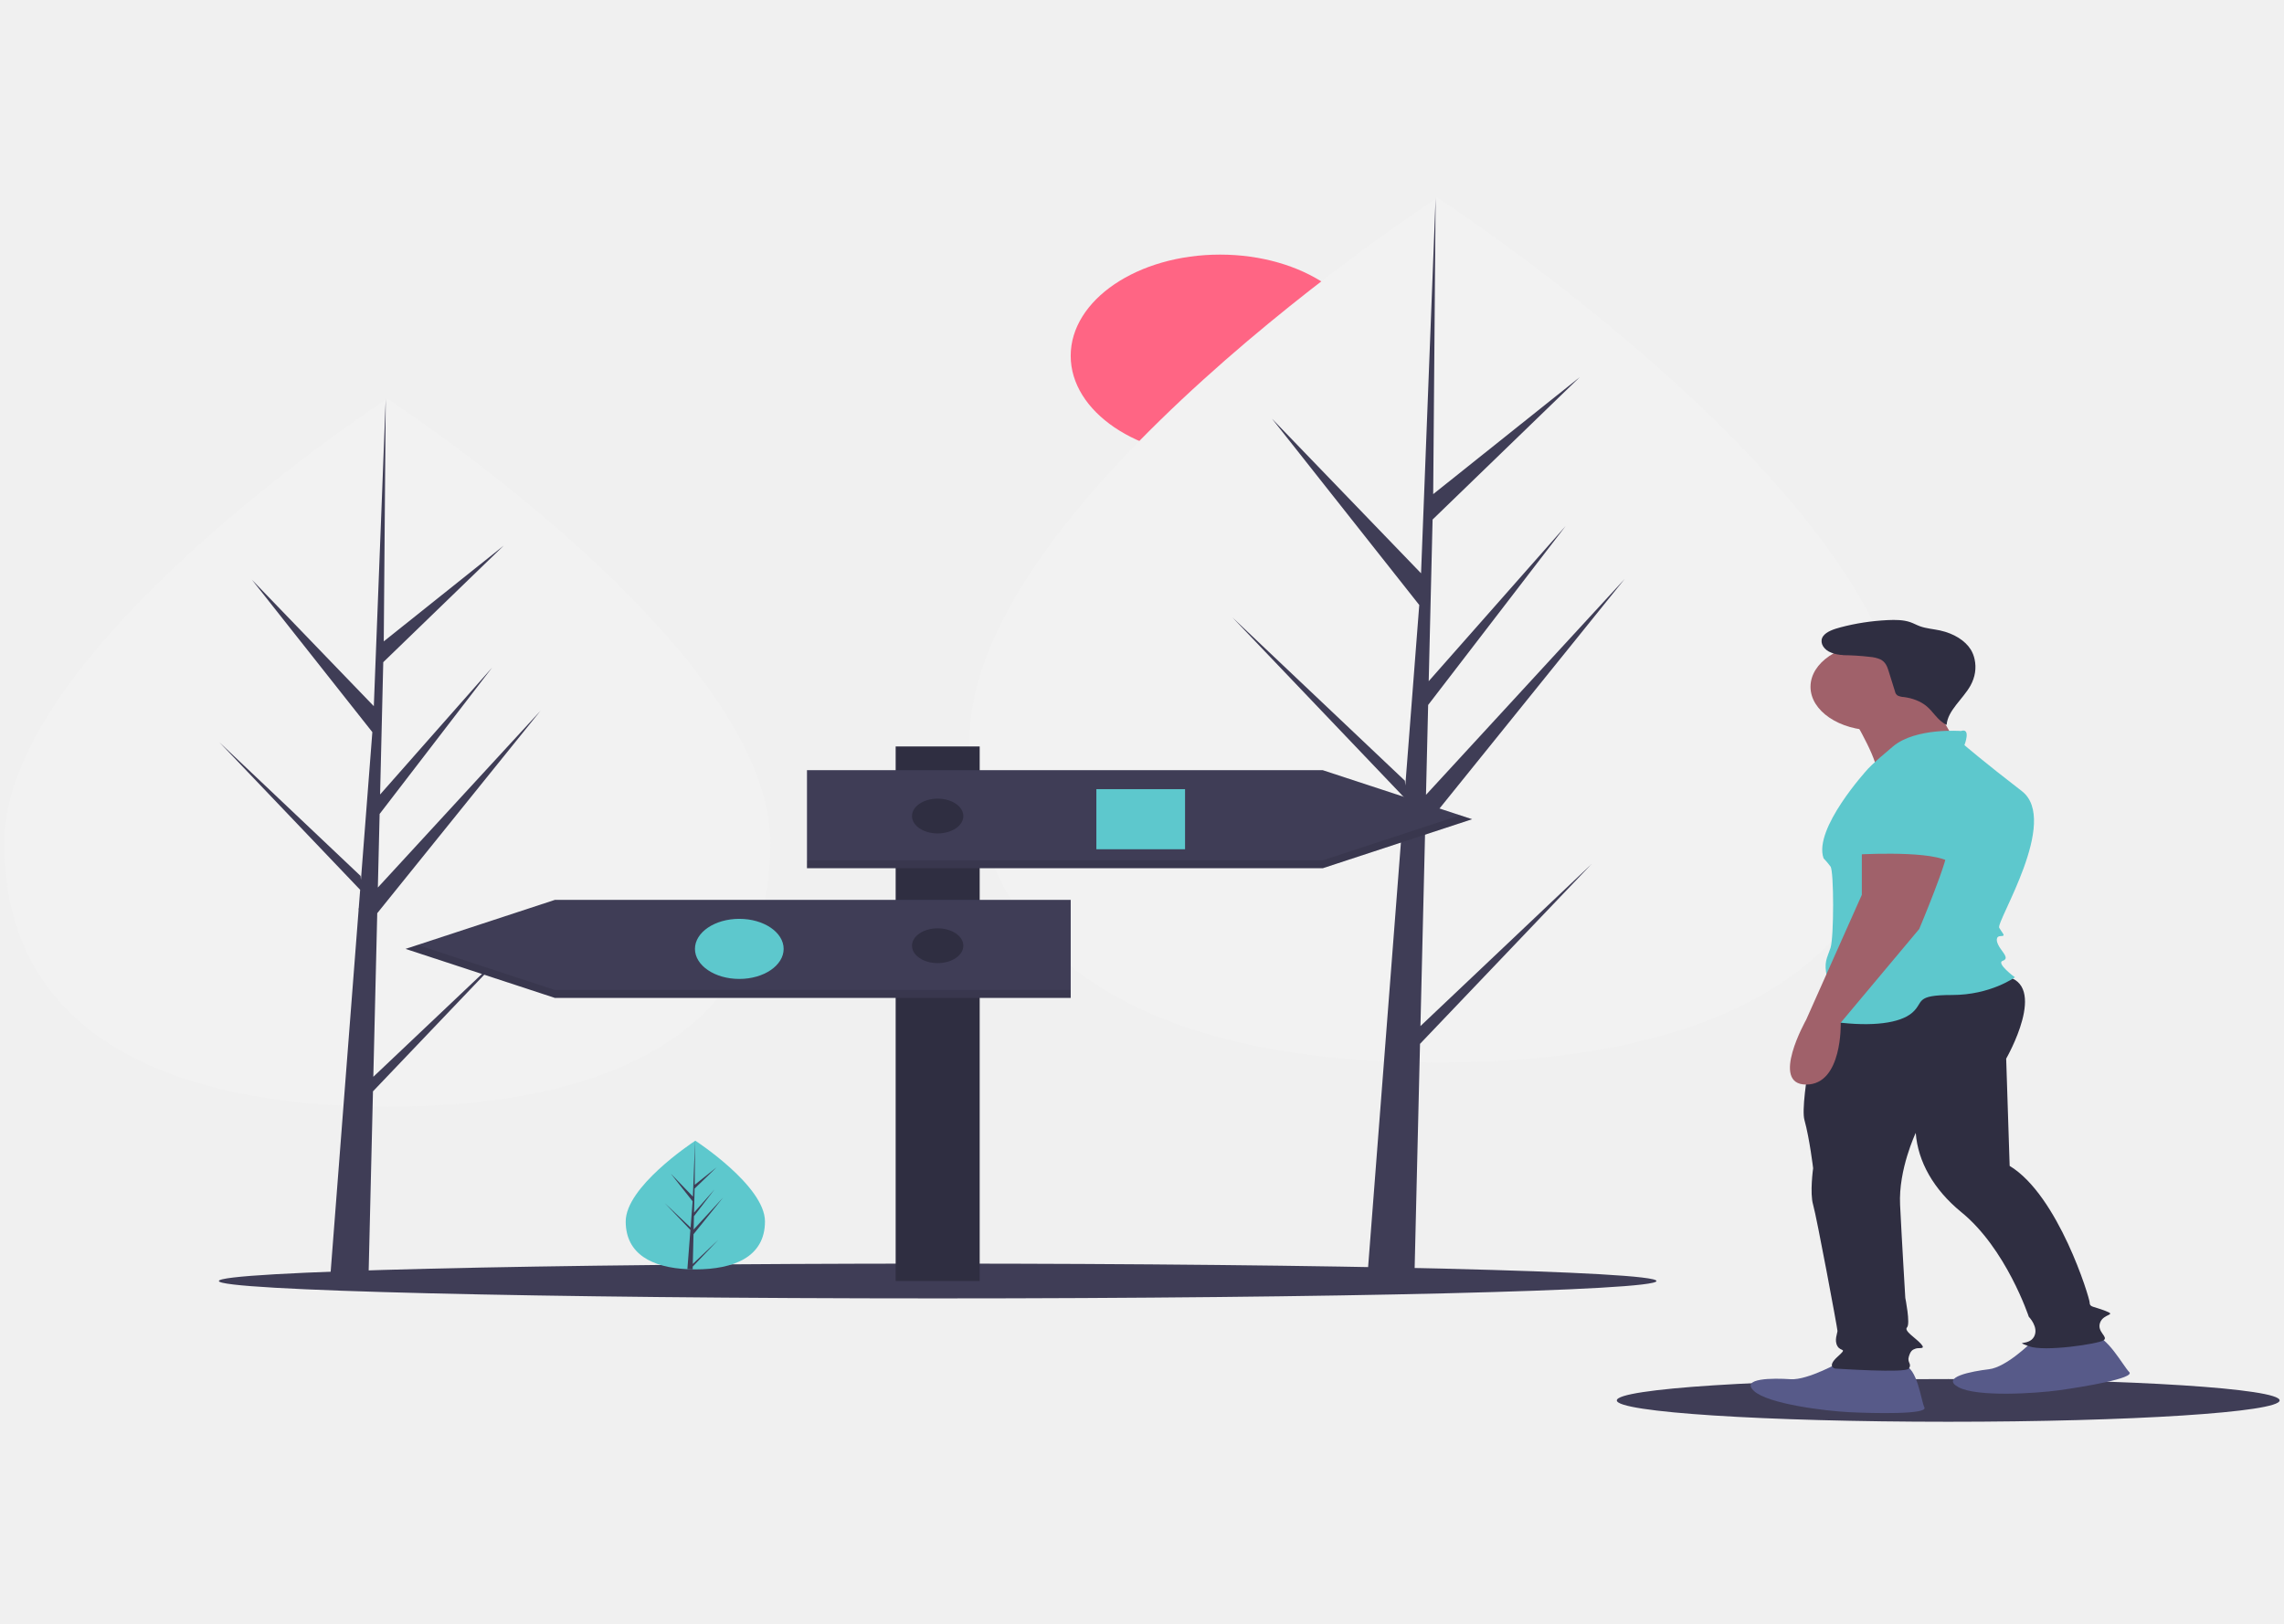
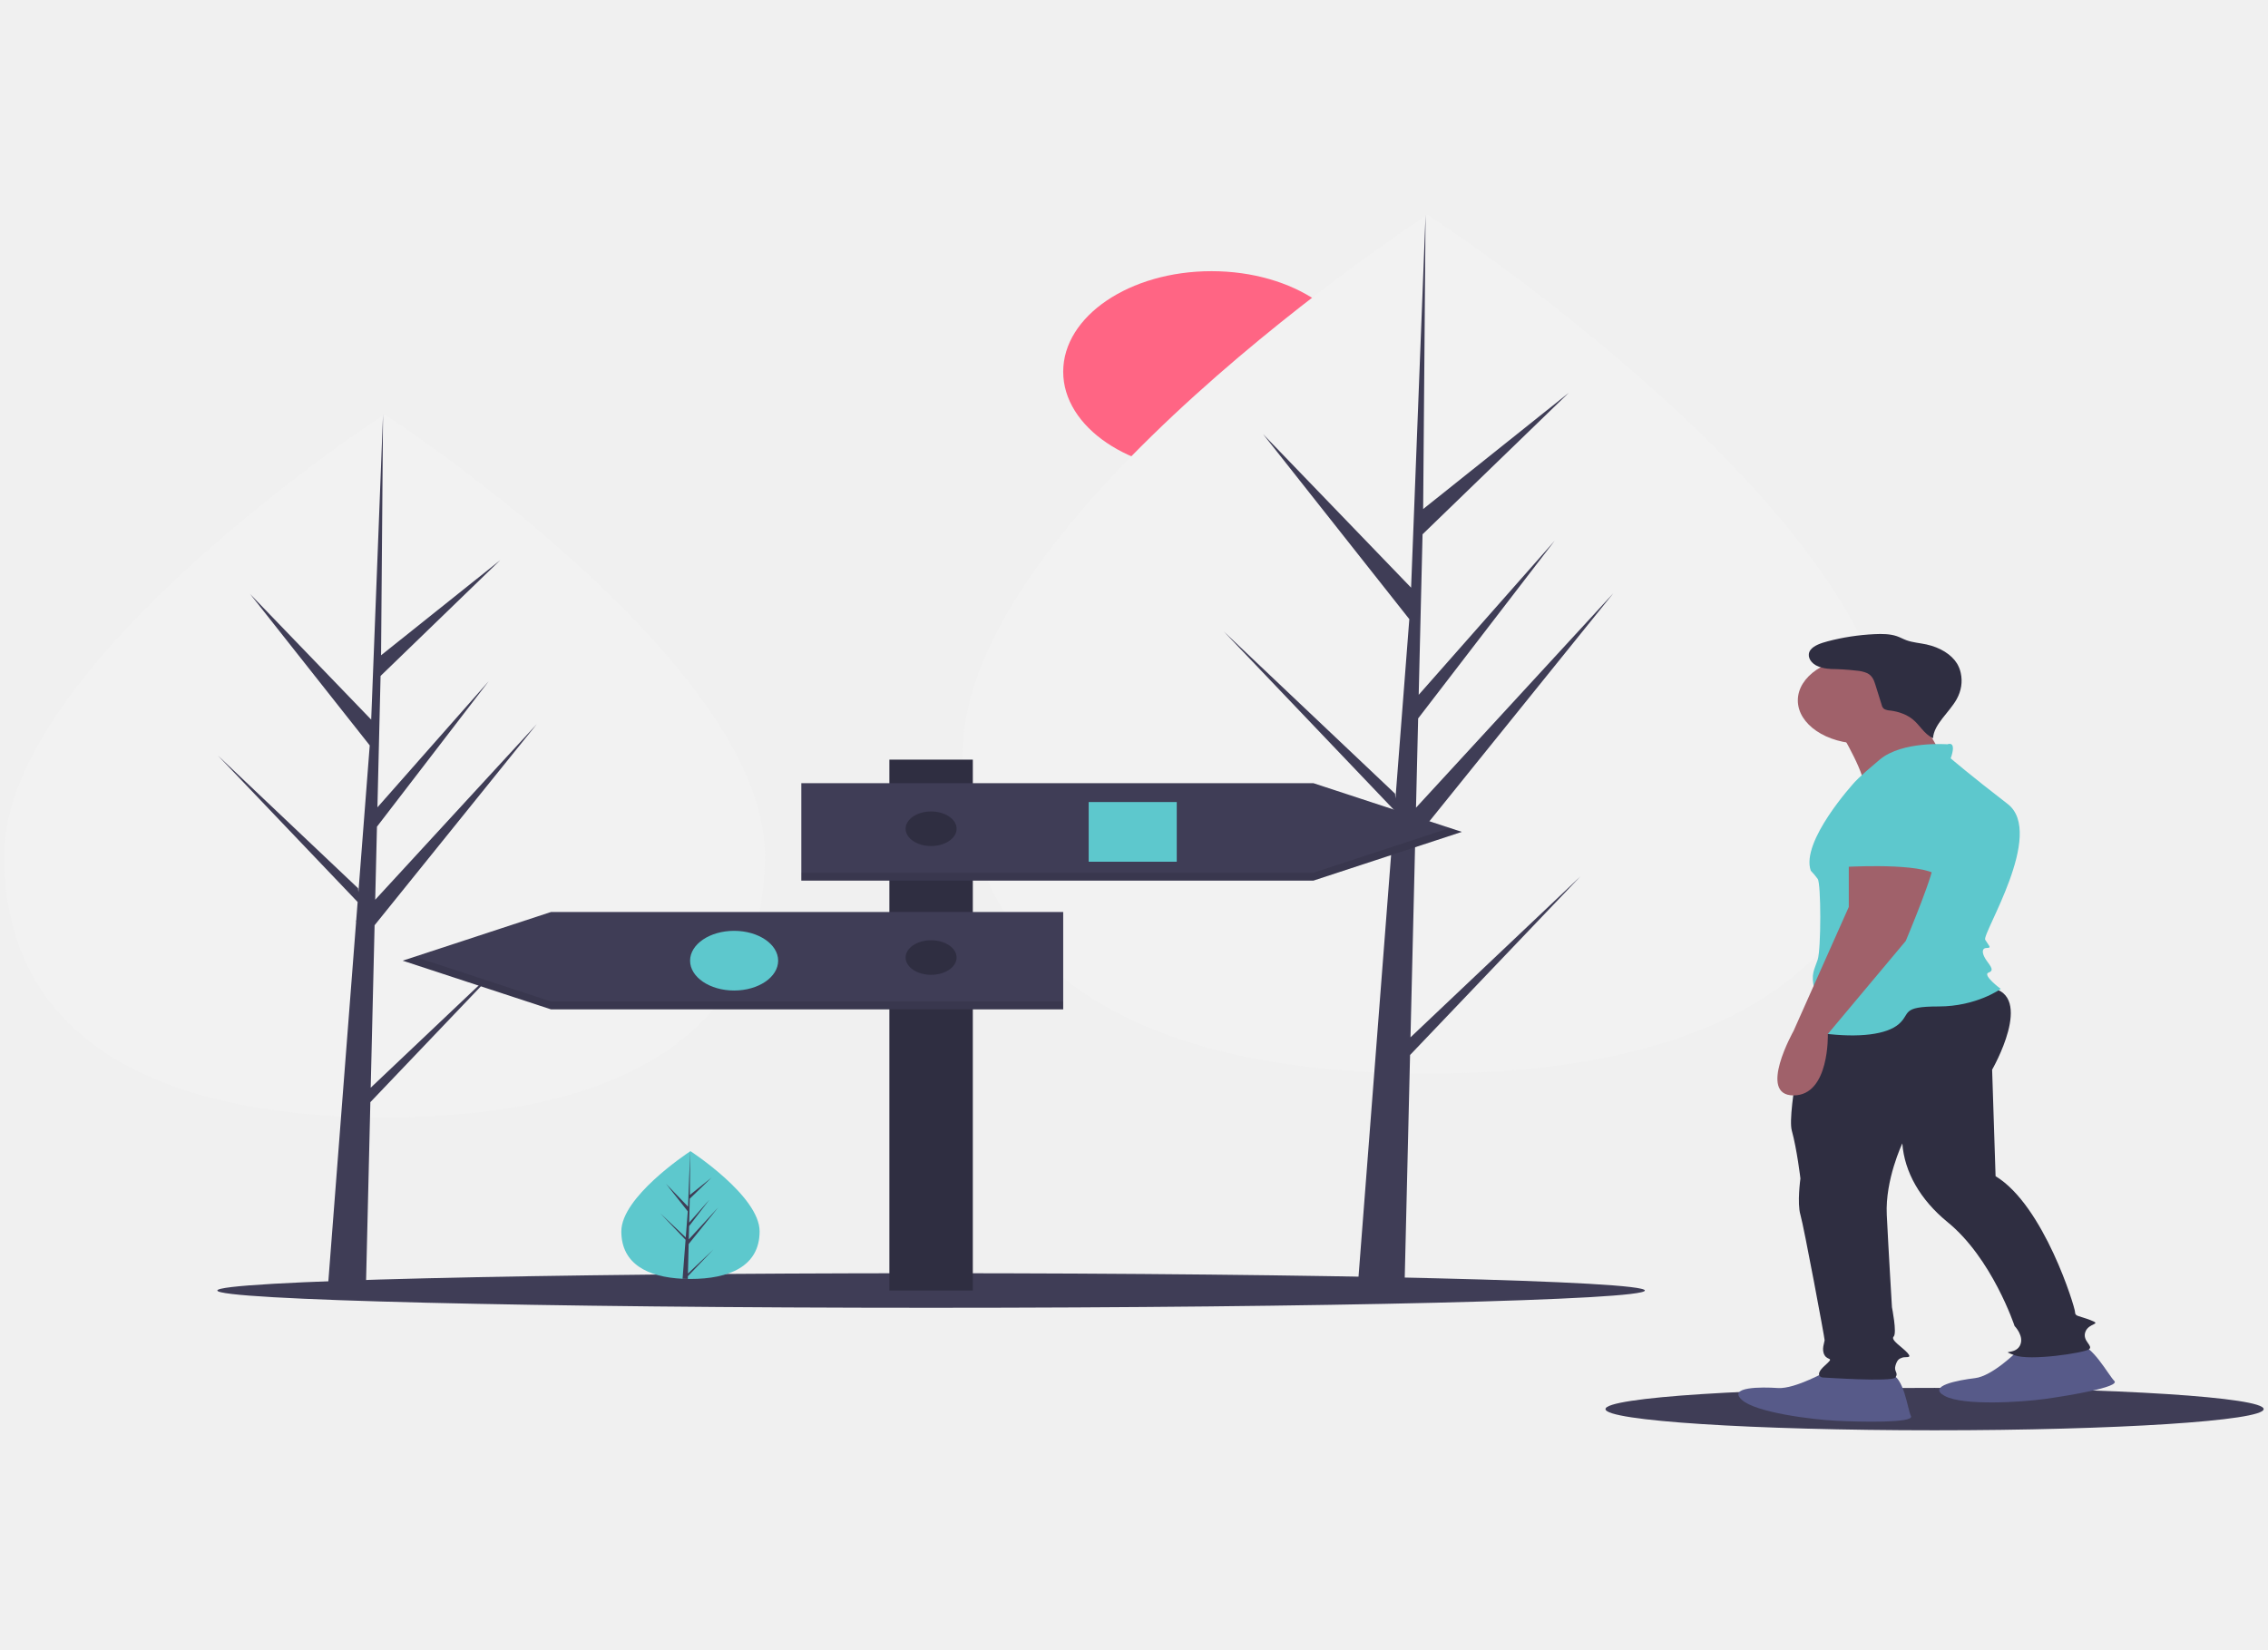
- <svg xmlns="http://www.w3.org/2000/svg" width="1125" height="800" viewBox="0 0 268 145" fill="none">
+ <svg xmlns="http://www.w3.org/2000/svg" width="1100" height="800" viewBox="0 0 268 145" fill="none">
  <g clip-path="url(#clip0)">
    <path d="M143.16 30.852C152.839 30.852 160.686 25.533 160.686 18.973C160.686 12.412 152.839 7.093 143.16 7.093C133.48 7.093 125.634 12.412 125.634 18.973C125.634 25.533 133.48 30.852 143.16 30.852Z" fill="#FF6584" />
    <path d="M90.389 76.144C90.389 99.088 70.265 107.099 45.442 107.099C20.619 107.099 0.495 99.088 0.495 76.144C0.495 53.2 45.442 24.012 45.442 24.012C45.442 24.012 90.389 53.2 90.389 76.144Z" fill="#F2F2F2" />
    <path d="M43.805 103.59L44.265 84.388L63.422 60.632L44.337 81.376L44.544 72.742L57.747 55.555L44.599 70.457L44.971 54.928L59.109 41.245L45.029 52.486L45.262 24.012L43.801 61.707L43.921 60.152L29.546 45.238L43.69 63.137L42.351 80.48L42.311 80.019L25.74 64.325L42.261 81.645L42.093 83.814L42.063 83.847L42.077 84.025L38.679 128.025H43.219L43.764 105.298L60.244 88.02L43.805 103.59Z" fill="#3F3D56" />
    <path d="M223.583 64.107C223.583 92.137 198.999 101.924 168.672 101.924C138.346 101.924 113.762 92.137 113.762 64.107C113.762 36.077 168.672 0.419 168.672 0.419C168.672 0.419 223.583 36.077 223.583 64.107Z" fill="#F2F2F2" />
    <path d="M166.672 97.637L167.234 74.178L190.639 45.157L167.323 70.498L167.576 59.95L183.706 38.953L167.642 57.159L168.097 38.188L185.37 21.472L168.168 35.205L168.453 0.419L166.667 46.469L166.814 44.569L149.253 26.35L166.533 48.216L164.896 69.403L164.848 68.841L144.603 49.668L164.786 70.828L164.581 73.477L164.545 73.517L164.562 73.735L160.41 127.489H165.957L166.622 99.724L186.756 78.616L166.672 97.637Z" fill="#3F3D56" />
    <path d="M110.024 129.599C156.607 129.599 194.369 128.685 194.369 127.557C194.369 126.43 156.607 125.515 110.024 125.515C63.442 125.515 25.68 126.43 25.68 127.557C25.68 128.685 63.442 129.599 110.024 129.599Z" fill="#3F3D56" />
    <path d="M228.6 144.077C250.076 144.077 267.486 142.955 267.486 141.571C267.486 140.187 250.076 139.065 228.6 139.065C207.123 139.065 189.714 140.187 189.714 141.571C189.714 142.955 207.123 144.077 228.6 144.077Z" fill="#3F3D56" />
    <path d="M114.954 64.819H105.095V127.557H114.954V64.819Z" fill="#2F2E41" />
    <path d="M155.209 79.112H94.689V67.604H155.209L172.735 73.358L155.209 79.112Z" fill="#3F3D56" />
    <path opacity="0.1" d="M155.209 78.184H94.689V79.112H155.209L172.735 73.358L171.322 72.894L155.209 78.184Z" fill="black" />
    <path d="M65.114 94.332H125.634V82.824H65.114L47.588 88.578L65.114 94.332Z" fill="#3F3D56" />
    <path opacity="0.1" d="M49.001 88.114L47.588 88.578L65.114 94.332H125.634V93.404H65.114L49.001 88.114Z" fill="black" />
    <path d="M139.052 69.831H128.646V76.884H139.052V69.831Z" fill="#5DC8CD" />
    <path d="M86.748 92.105C89.621 92.105 91.951 90.526 91.951 88.578C91.951 86.63 89.621 85.051 86.748 85.051C83.874 85.051 81.544 86.63 81.544 88.578C81.544 90.526 83.874 92.105 86.748 92.105Z" fill="#5DC8CD" />
    <path d="M110.024 75.028C111.688 75.028 113.037 74.114 113.037 72.987C113.037 71.859 111.688 70.945 110.024 70.945C108.361 70.945 107.012 71.859 107.012 72.987C107.012 74.114 108.361 75.028 110.024 75.028Z" fill="#2F2E41" />
    <path d="M110.024 90.249C111.688 90.249 113.037 89.335 113.037 88.207C113.037 87.079 111.688 86.165 110.024 86.165C108.361 86.165 107.012 87.079 107.012 88.207C107.012 89.335 108.361 90.249 110.024 90.249Z" fill="#2F2E41" />
    <path d="M89.76 120.566C89.76 124.737 86.102 126.193 81.59 126.193C81.486 126.193 81.381 126.192 81.277 126.19C81.068 126.187 80.861 126.181 80.656 126.171C76.584 125.976 73.42 124.445 73.42 120.566C73.42 116.552 80.988 111.487 81.556 111.112L81.557 111.112C81.579 111.097 81.59 111.09 81.59 111.09C81.59 111.09 89.76 116.396 89.76 120.566Z" fill="#5DC8CD" />
    <path d="M81.292 125.555L84.281 122.725L81.285 125.866L81.277 126.191C81.068 126.187 80.861 126.181 80.656 126.171L80.978 121.999L80.976 121.966L80.981 121.96L81.012 121.566L78.009 118.418L81.021 121.271L81.028 121.354L81.272 118.202L78.701 114.948L81.303 117.648L81.556 111.112L81.557 111.09V111.112L81.515 116.266L84.074 114.223L81.504 116.71L81.437 119.532L83.826 116.824L81.427 119.948L81.389 121.517L84.858 117.747L81.376 122.065L81.292 125.555Z" fill="#3F3D56" />
    <path d="M216.014 137.008C216.014 137.008 212.136 139.221 210.096 139.082C208.055 138.944 204.177 138.944 205.81 140.466C207.443 141.987 214.177 142.817 217.034 142.955C219.891 143.094 226.217 143.232 225.809 142.402C225.401 141.572 224.993 137.699 223.36 137.423C221.728 137.146 216.014 137.008 216.014 137.008Z" fill="#575A89" />
    <path d="M238.268 134.835C238.268 134.835 235.411 137.673 233.39 137.911C231.37 138.15 227.635 138.856 229.811 140.024C231.987 141.192 238.802 140.765 241.609 140.378C244.416 139.991 250.564 138.971 249.842 138.246C249.12 137.521 247.191 133.865 245.509 133.896C243.827 133.927 238.268 134.835 238.268 134.835Z" fill="#575A89" />
    <path d="M213.742 94.246C213.742 94.246 211.116 106.438 211.728 108.651C212.34 110.865 212.749 114.323 212.749 114.323C212.749 114.323 212.34 117.227 212.749 118.611C213.157 119.994 215.606 133.135 215.606 133.411C215.606 133.688 215.197 134.518 215.606 135.209C216.014 135.901 216.83 135.348 215.606 136.454C214.381 137.561 215.197 137.838 215.402 137.838C215.606 137.838 223.564 138.391 223.973 137.838C224.381 137.284 223.769 137.146 223.973 136.454C224.177 135.763 224.381 135.624 224.789 135.486C225.197 135.348 226.013 135.624 225.401 134.933C224.789 134.241 223.36 133.411 223.769 132.996C224.177 132.581 223.564 129.538 223.564 129.538C223.564 129.538 223.156 122.76 222.952 118.611C222.748 114.461 224.789 110.173 224.789 110.173C225.043 113.568 226.904 116.818 230.095 119.441C235.401 123.729 238.054 131.751 238.054 131.751C238.054 131.751 239.278 132.996 238.666 134.103C238.054 135.209 236.217 134.518 238.054 135.209C239.89 135.901 246.217 134.933 246.829 134.518C247.441 134.103 246.013 133.55 246.421 132.443C246.829 131.336 248.461 131.613 247.033 131.06C245.604 130.506 245.196 130.645 245.196 130.091C245.196 129.538 241.523 117.504 235.809 114.046L235.401 101.459C235.401 101.459 240.503 92.606 235.197 91.776C229.891 90.946 213.742 94.246 213.742 94.246Z" fill="#2F2E41" />
    <path d="M217.442 61.483C217.442 61.483 220.911 67.293 220.095 68.123C219.279 68.953 230.095 65.356 230.095 65.356C230.095 65.356 226.626 59.547 226.626 58.855C226.626 58.164 217.442 61.483 217.442 61.483Z" fill="#A0616A" />
    <path d="M219.993 62.936C224.163 62.936 227.544 60.644 227.544 57.818C227.544 54.991 224.163 52.7 219.993 52.7C215.823 52.7 212.442 54.991 212.442 57.818C212.442 60.644 215.823 62.936 219.993 62.936Z" fill="#A0616A" />
    <path d="M230.095 63.005C230.095 63.005 224.789 62.59 222.136 64.803C219.483 67.016 219.075 67.57 219.075 67.57C219.075 67.57 212.749 74.486 213.973 77.944C214.271 78.256 214.544 78.579 214.789 78.912C215.197 79.465 215.197 87.211 214.789 88.456C214.381 89.701 213.973 90.116 214.381 91.914C214.789 93.713 211.116 96.617 215.401 97.171C219.687 97.724 222.952 97.309 224.381 96.064C225.809 94.819 224.585 93.989 229.074 93.989C233.564 93.989 236.421 91.914 236.421 91.914C236.421 91.914 234.176 90.254 234.993 89.978C235.809 89.701 234.993 89.01 234.584 88.318C234.176 87.626 234.176 87.073 234.788 87.073C235.401 87.073 234.993 86.796 234.584 86.105C234.176 85.413 241.727 73.517 237.237 70.059C232.748 66.601 230.503 64.665 230.503 64.665C230.503 64.665 231.319 62.59 230.095 63.005Z" fill="#5DC8CD" />
    <path d="M218.463 76.146V82.232L211.932 96.894C211.932 96.894 207.647 104.502 211.932 104.502C216.218 104.502 215.988 97.24 215.988 97.24L225.197 86.243C225.197 86.243 228.87 77.529 228.462 76.837C228.054 76.146 218.463 76.146 218.463 76.146Z" fill="#A0616A" />
    <path d="M221.932 67.155C221.932 67.155 215.81 68.814 217.442 73.241C219.075 77.667 217.442 77.529 217.442 77.529C217.442 77.529 225.809 76.975 228.462 78.22L229.074 76.561C229.074 76.561 231.523 67.016 221.932 67.155Z" fill="#5DC8CD" />
    <path d="M217.415 53.976C216.944 54.089 216.438 54.121 215.944 54.069C215.45 54.017 214.983 53.882 214.585 53.677C213.816 53.248 213.489 52.455 213.942 51.853C214.333 51.333 215.168 51.048 215.97 50.836C217.738 50.367 219.6 50.082 221.494 49.99C222.396 49.947 223.344 49.953 224.15 50.233C224.549 50.371 224.895 50.571 225.29 50.714C226.016 50.978 226.86 51.036 227.645 51.206C228.447 51.383 229.184 51.675 229.806 52.063C230.427 52.45 230.919 52.923 231.247 53.45C231.461 53.808 231.61 54.182 231.691 54.565C231.926 55.611 231.762 56.68 231.215 57.671C230.345 59.241 228.52 60.614 228.417 62.289C227.301 61.74 226.887 60.749 225.992 60.037C225.326 59.511 224.417 59.154 223.412 59.023C223.134 59.011 222.867 58.946 222.644 58.833C222.488 58.707 222.39 58.552 222.363 58.389L221.599 55.944C221.443 55.446 221.247 54.903 220.643 54.601C220.267 54.438 219.841 54.336 219.398 54.304C218.344 54.179 217.277 54.113 216.207 54.106" fill="#2F2E41" />
  </g>
  <defs>
    <clipPath id="clip0">
      <rect width="266.99" height="143.658" fill="white" transform="translate(0.495239 0.418823)" />
    </clipPath>
  </defs>
</svg>
